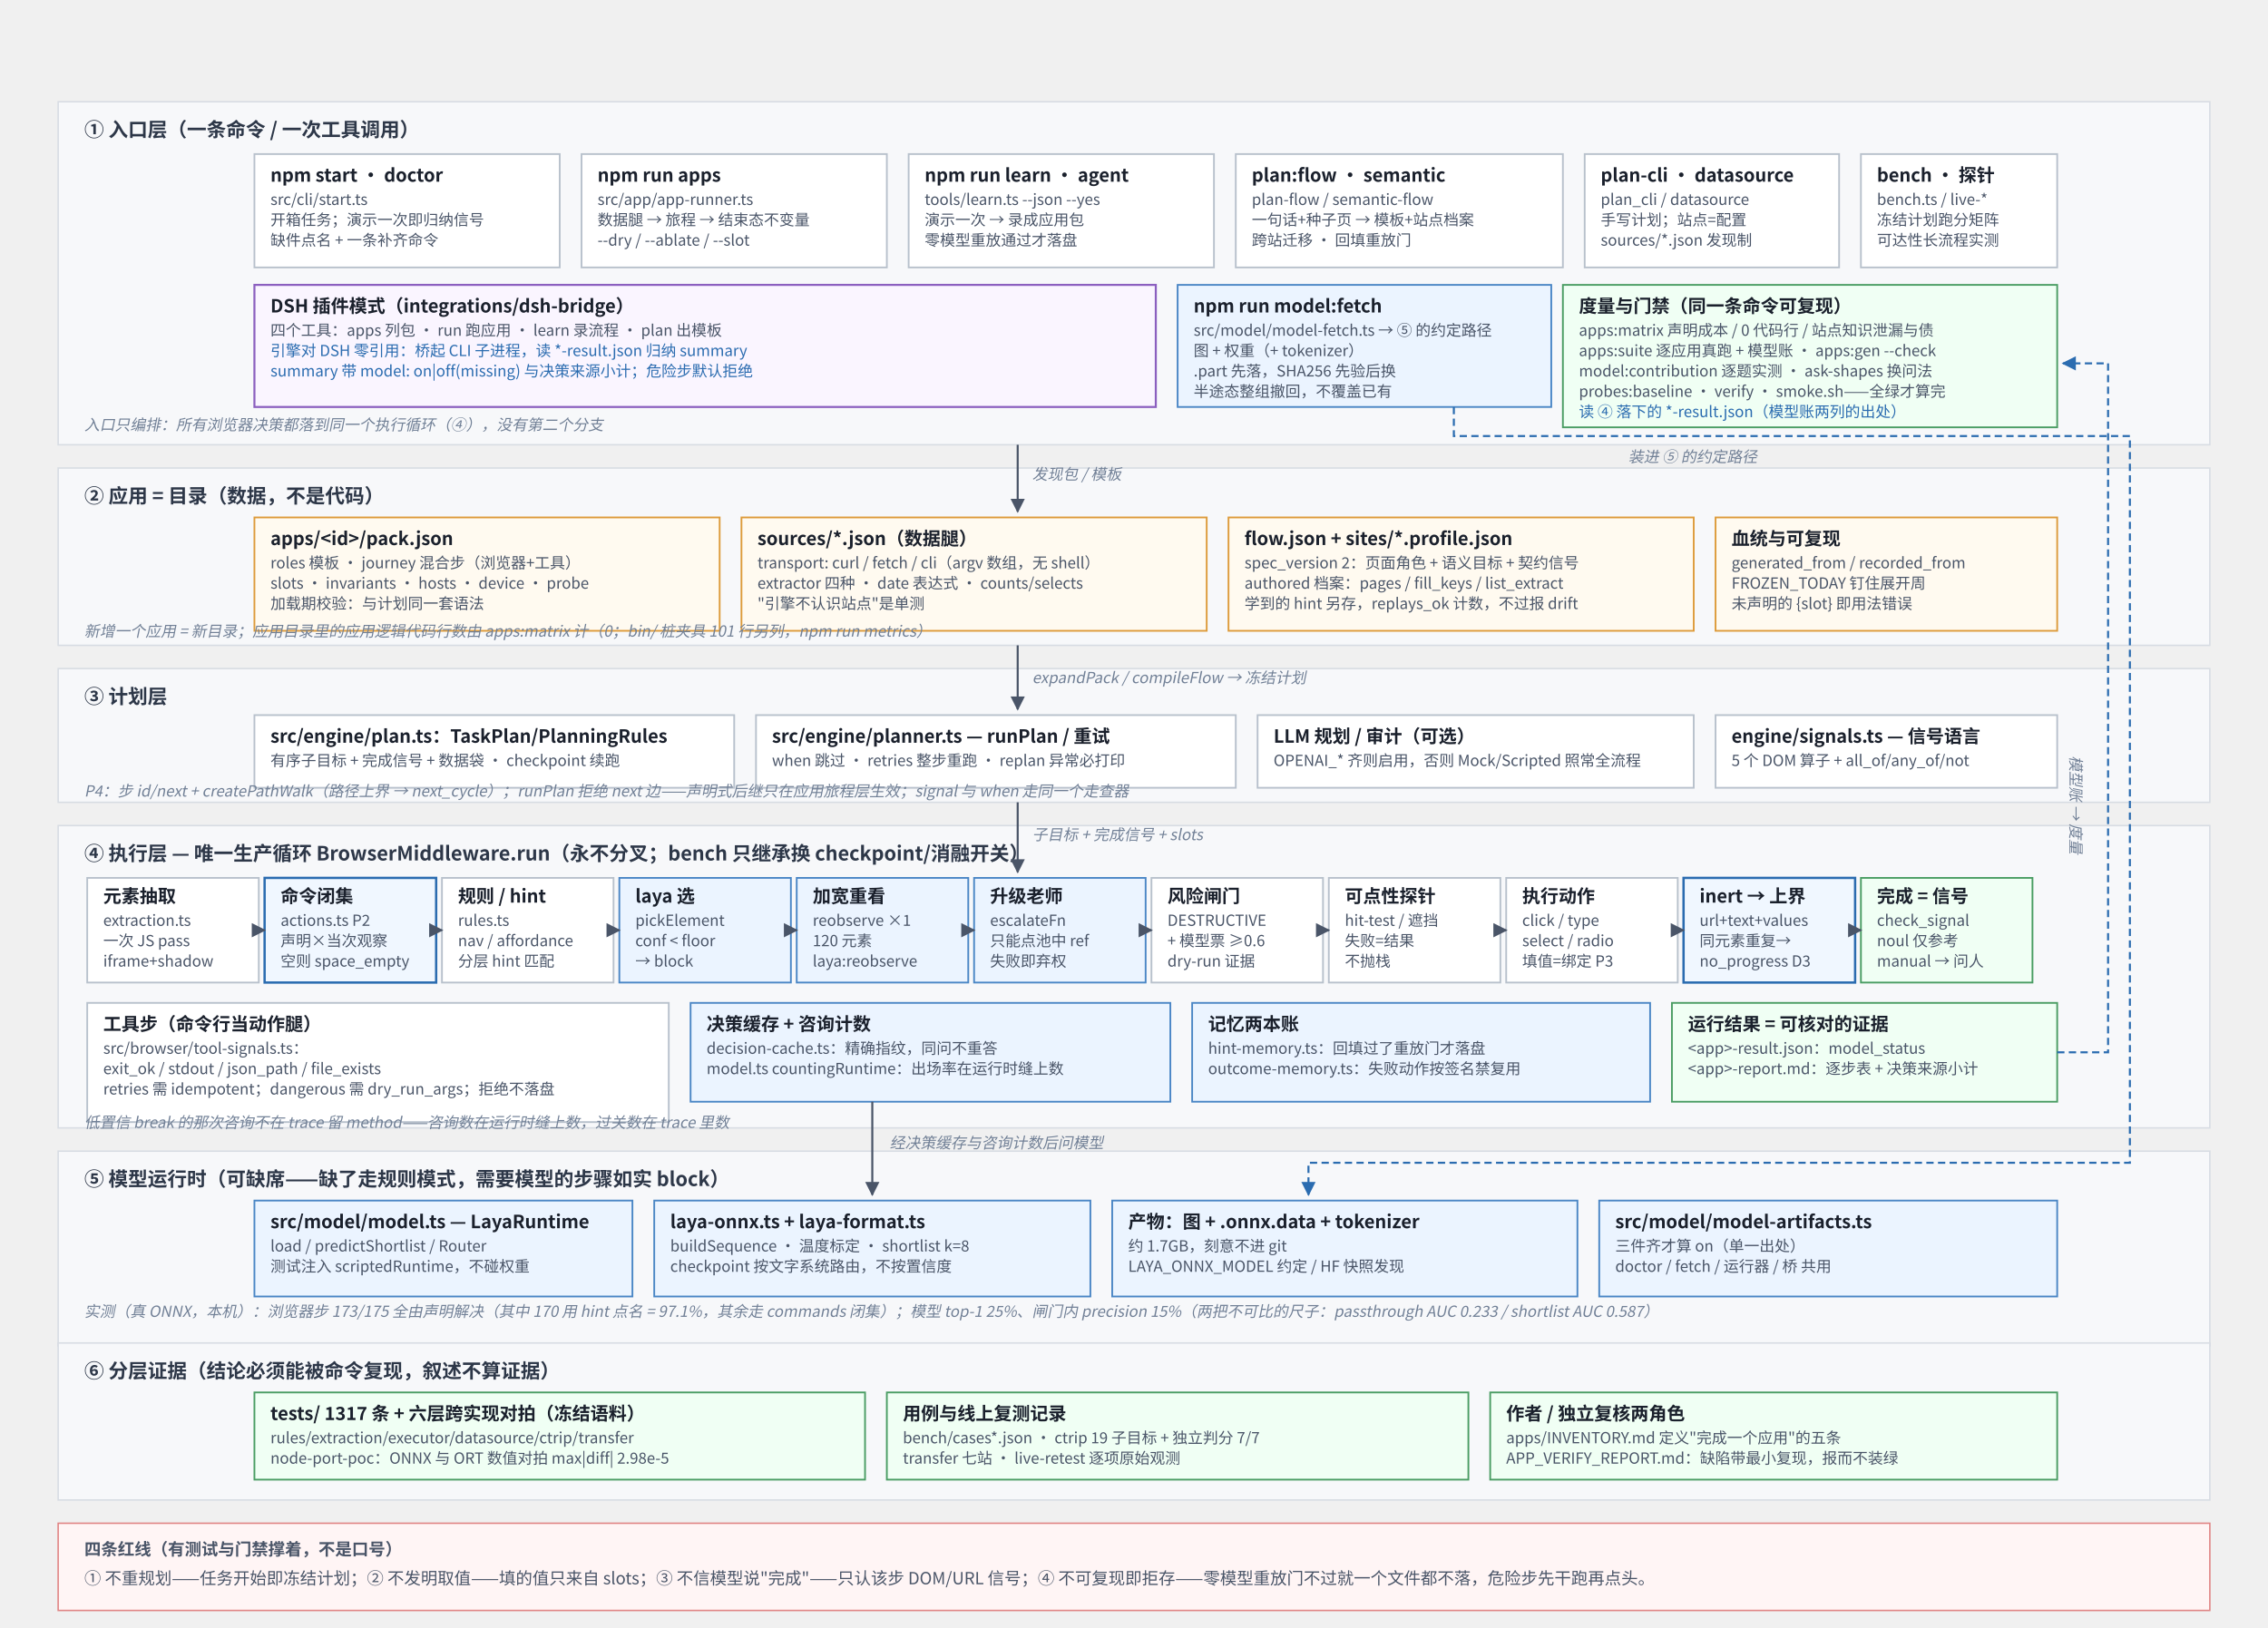
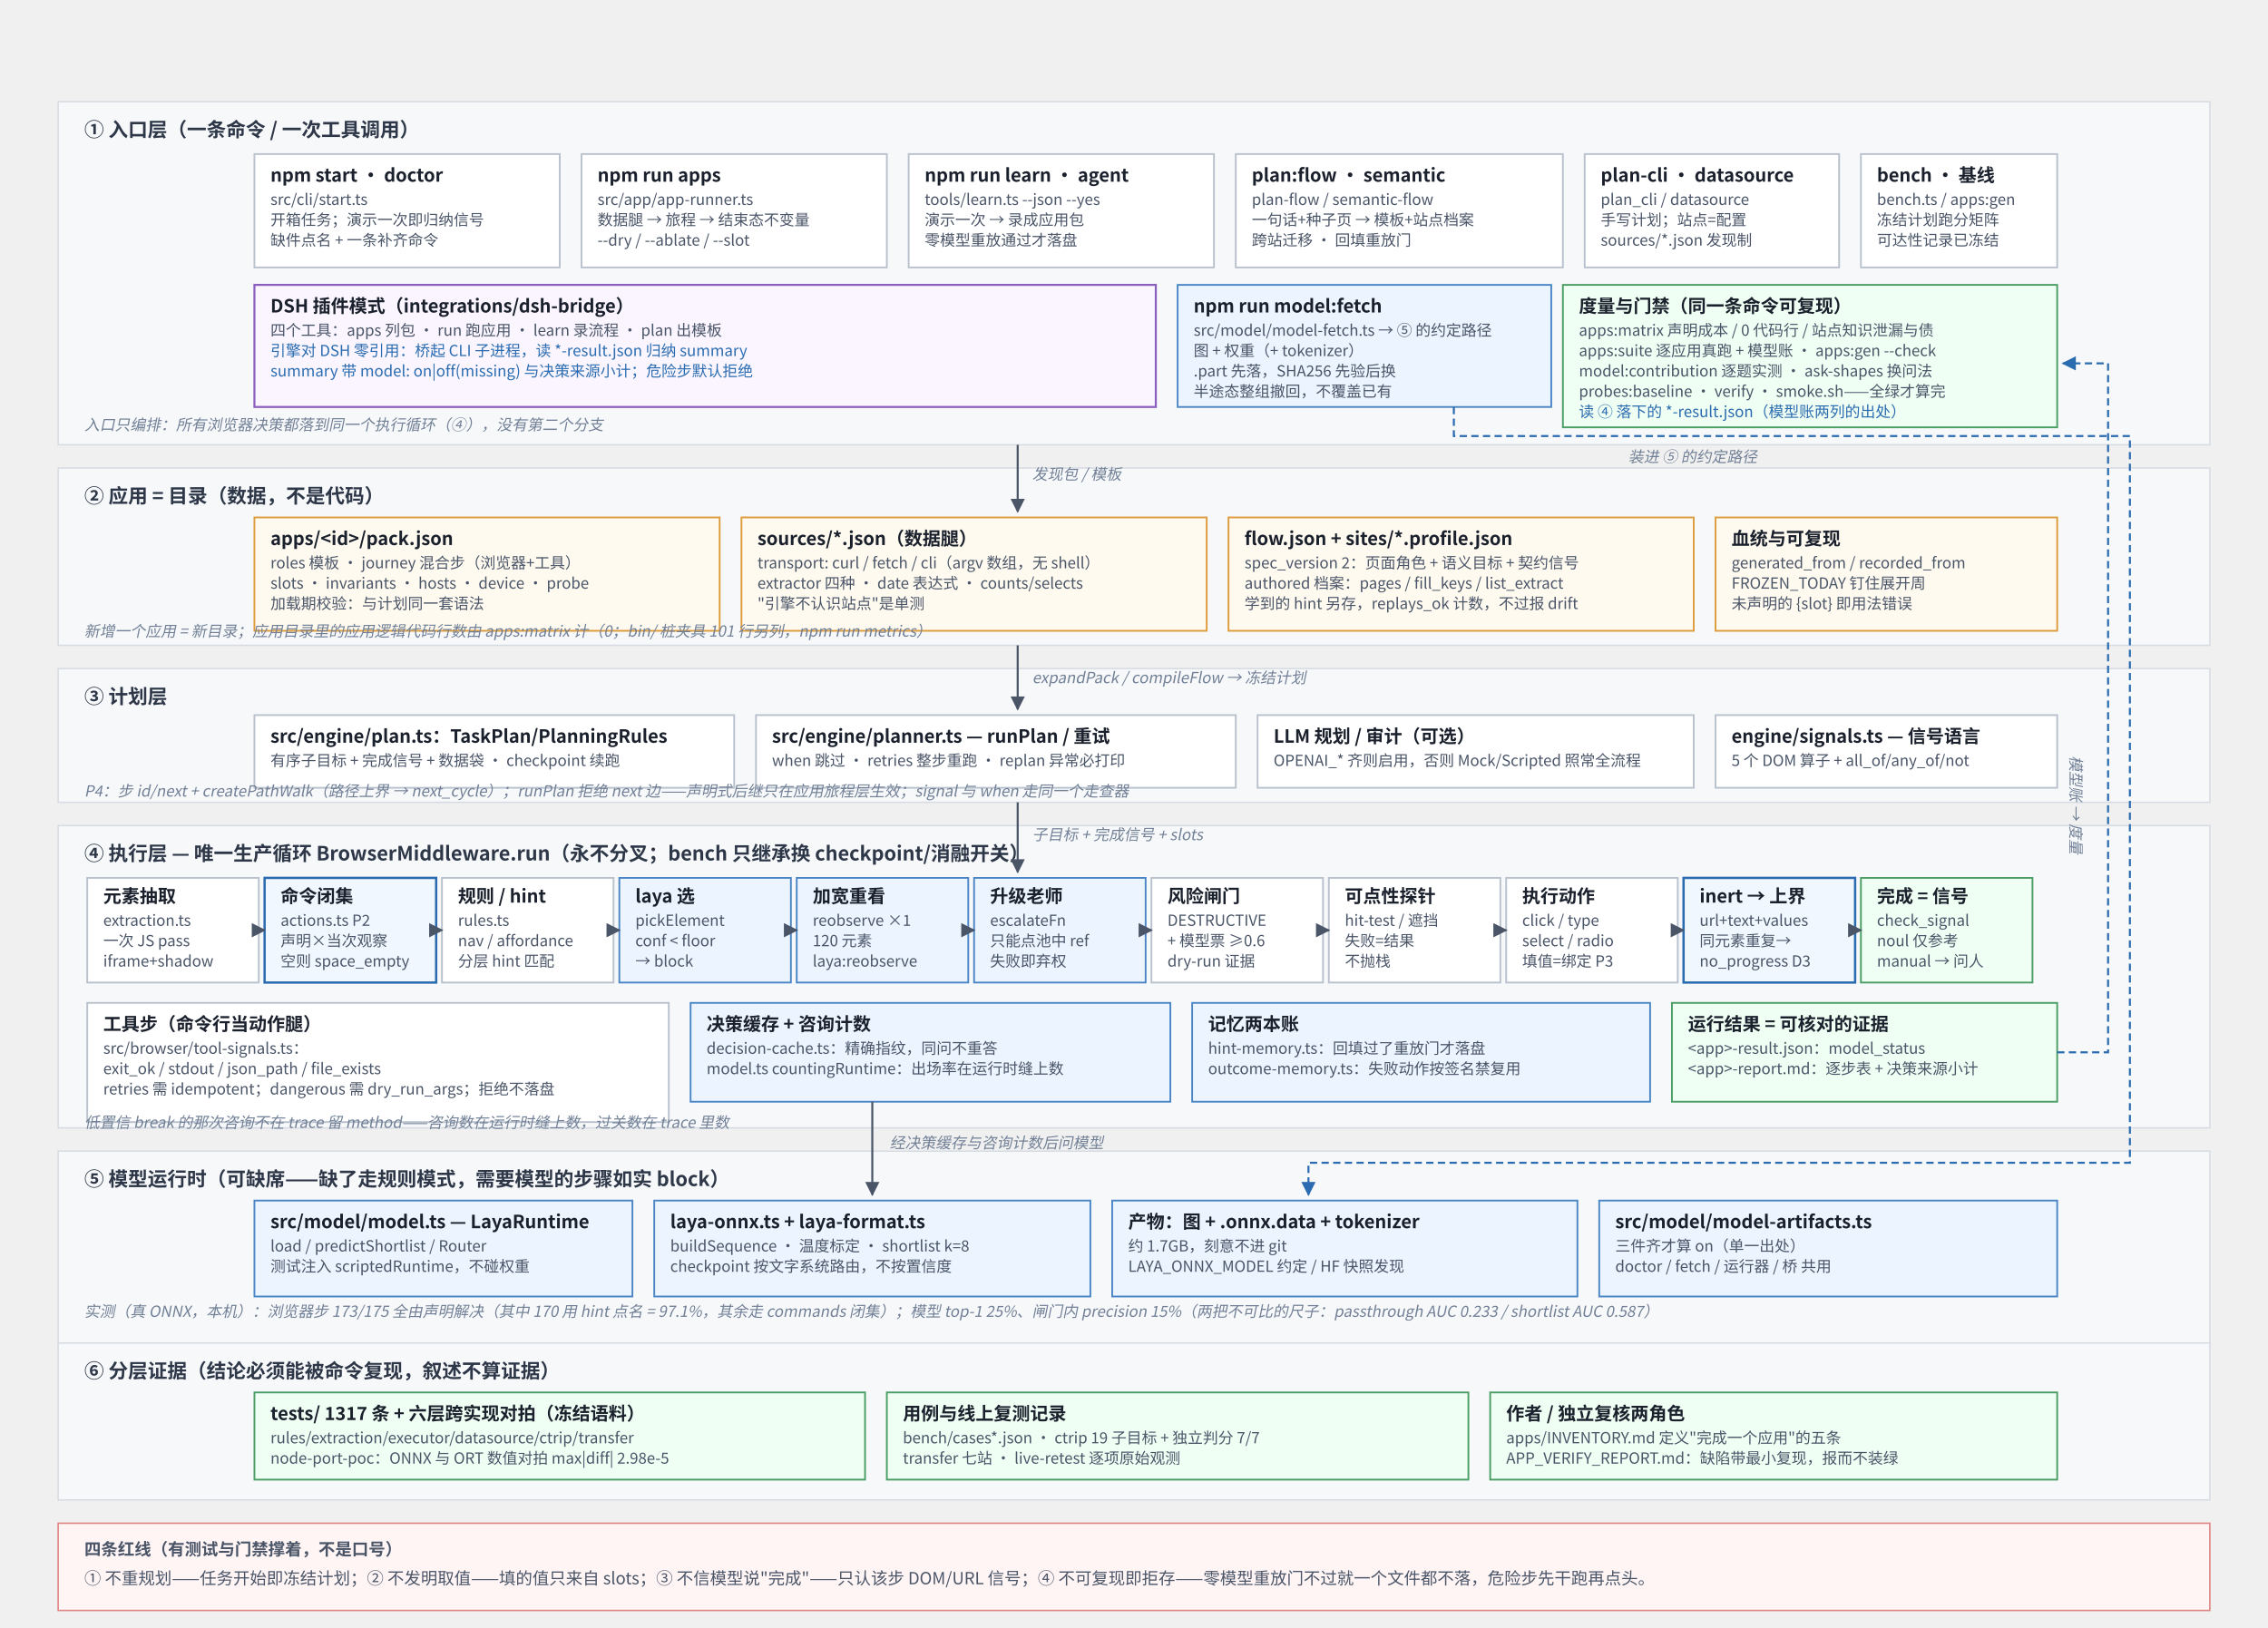
<svg xmlns="http://www.w3.org/2000/svg" width="1560" height="1120" viewBox="0 0 1560 1120" font-family="'PingFang SC','Microsoft YaHei','Noto Sans CJK SC','Source Han Sans CN','Helvetica Neue',Arial,sans-serif">
  <defs>
    <marker id="arr" viewBox="0 0 10 10" refX="9" refY="5" markerWidth="7" markerHeight="7" orient="auto-start-reverse">
      <path d="M0,0 L10,5 L0,10 z" fill="#4a5568" />
    </marker>
    <marker id="arrB" viewBox="0 0 10 10" refX="9" refY="5" markerWidth="7" markerHeight="7" orient="auto-start-reverse">
      <path d="M0,0 L10,5 L0,10 z" fill="#2b6cb0" />
    </marker>
    <style>
.band{fill:#f7f8fa;stroke:#d7dce3;stroke-width:1}
.red{fill:#fff5f5;stroke:#e08383}
.lay{fill:#2d3748;font-size:13.5px;font-weight:700}
.bx{fill:#fff;stroke:#b8c1cc;stroke-width:1.2}
.bxd{fill:#fffaf0;stroke:#dd9b3b;stroke-width:1.2}
.bxm{fill:#ebf4ff;stroke:#4a86c5;stroke-width:1.2}
.bxe{fill:#f0fff4;stroke:#4a9d63;stroke-width:1.2}
.bxp{fill:#faf5ff;stroke:#8b5fbf;stroke-width:1.4}
.bxnew{fill:#f0f7ff;stroke:#2b6cb0;stroke-width:1.6}
.t{fill:#1a202c;font-size:12.5px;font-weight:600}
.s{fill:#4a5568;font-size:10.5px}
.sm{fill:#2b6cb0;font-size:10.5px}
.ln{stroke:#4a5568;stroke-width:1.4;fill:none}
.lnb{stroke:#2b6cb0;stroke-width:1.4;fill:none;stroke-dasharray:5 3}
.lbl{fill:#718096;font-size:10.5px;font-style:italic}
.foot{fill:#4a5568;font-size:11.5px}
</style>
  </defs>
  <rect x="40" y="70" width="1480" height="236" class="band" />
  <text x="58" y="94" class="lay">① 入口层（一条命令 / 一次工具调用）</text>
  <rect x="175" y="106" width="210" height="78" class="bx" />
  <text x="186" y="125" class="t" font-size="12.5">npm start · doctor</text>
  <text x="186" y="141" class="s">src/cli/start.ts</text>
  <text x="186" y="155" class="s">开箱任务；演示一次即归纳信号</text>
  <text x="186" y="169" class="s">缺件点名 + 一条补齐命令</text>
  <rect x="400" y="106" width="210" height="78" class="bx" />
  <text x="411" y="125" class="t" font-size="12.5">npm run apps</text>
  <text x="411" y="141" class="s">src/app/app-runner.ts</text>
  <text x="411" y="155" class="s">数据腿 → 旅程 → 结束态不变量</text>
  <text x="411" y="169" class="s">--dry / --ablate / --slot</text>
  <rect x="625" y="106" width="210" height="78" class="bx" />
  <text x="636" y="125" class="t" font-size="12.5">npm run learn · agent</text>
  <text x="636" y="141" class="s">tools/learn.ts --json --yes</text>
  <text x="636" y="155" class="s">演示一次 → 录成应用包</text>
  <text x="636" y="169" class="s">零模型重放通过才落盘</text>
  <rect x="850" y="106" width="225" height="78" class="bx" />
  <text x="861" y="125" class="t" font-size="12.5">plan:flow · semantic</text>
  <text x="861" y="141" class="s">plan-flow / semantic-flow</text>
  <text x="861" y="155" class="s">一句话+种子页 → 模板+站点档案</text>
  <text x="861" y="169" class="s">跨站迁移 · 回填重放门</text>
  <rect x="1090" y="106" width="175" height="78" class="bx" />
  <text x="1101" y="125" class="t" font-size="12.5">plan-cli · datasource</text>
  <text x="1101" y="141" class="s">plan_cli / datasource</text>
  <text x="1101" y="155" class="s">手写计划；站点=配置</text>
  <text x="1101" y="169" class="s">sources/*.json 发现制</text>
  <rect x="1280" y="106" width="135" height="78" class="bx" />
-   <text x="1291" y="125" class="t" font-size="12.5">bench · 探针</text>
-   <text x="1291" y="141" class="s">bench.ts / live-*</text>
+   <text x="1291" y="125" class="t" font-size="12.5">bench · 基线</text>
+   <text x="1291" y="141" class="s">bench.ts / apps:gen</text>
  <text x="1291" y="155" class="s">冻结计划跑分矩阵</text>
-   <text x="1291" y="169" class="s">可达性长流程实测</text>
+   <text x="1291" y="169" class="s">可达性记录已冻结</text>
  <rect x="175" y="196" width="620" height="84" class="bxp" />
  <text x="186" y="215" class="t" font-size="12.5">DSH 插件模式（integrations/dsh-bridge）</text>
  <text x="186" y="231" class="s">四个工具：apps 列包 · run 跑应用 · learn 录流程 · plan 出模板</text>
  <text x="186" y="245" class="sm">引擎对 DSH 零引用：桥起 CLI 子进程，读 *-result.json 归纳 summary</text>
  <text x="186" y="259" class="sm">summary 带 model: on|off(missing) 与决策来源小计；危险步默认拒绝</text>
  <rect x="810" y="196" width="257" height="84" class="bxm" />
  <text x="821" y="215" class="t" font-size="12.5">npm run model:fetch</text>
  <text x="821" y="231" class="s">src/model/model-fetch.ts → ⑤ 的约定路径</text>
  <text x="821" y="245" class="s">图 + 权重（+ tokenizer）</text>
  <text x="821" y="259" class="s">.part 先落，SHA256 先验后换</text>
  <text x="821" y="273" class="s">半途态整组撤回，不覆盖已有</text>
  <rect x="1075" y="196" width="340" height="98" class="bxe" />
  <text x="1086" y="215" class="t" font-size="12.5">度量与门禁（同一条命令可复现）</text>
  <text x="1086" y="231" class="s">apps:matrix 声明成本 / 0 代码行 / 站点知识泄漏与债</text>
  <text x="1086" y="245" class="s">apps:suite 逐应用真跑 + 模型账 · apps:gen --check</text>
  <text x="1086" y="259" class="s">model:contribution 逐题实测 · ask-shapes 换问法</text>
  <text x="1086" y="273" class="s">probes:baseline · verify · smoke.sh——全绿才算完</text>
  <text x="1086" y="287" class="sm">读 ④ 落下的 *-result.json（模型账两列的出处）</text>
  <text x="58" y="296" class="lbl">入口只编排：所有浏览器决策都落到同一个执行循环（④），没有第二个分支</text>
  <rect x="40" y="322" width="1480" height="122" class="band" />
  <text x="58" y="346" class="lay">② 应用 = 目录（数据，不是代码）</text>
  <rect x="175" y="356" width="320" height="78" class="bxd" />
  <text x="186" y="375" class="t" font-size="12.5">apps/&lt;id&gt;/pack.json</text>
  <text x="186" y="391" class="s">roles 模板 · journey 混合步（浏览器+工具）</text>
  <text x="186" y="405" class="s">slots · invariants · hosts · device · probe</text>
  <text x="186" y="419" class="s">加载期校验：与计划同一套语法</text>
  <rect x="510" y="356" width="320" height="78" class="bxd" />
  <text x="521" y="375" class="t" font-size="12.5">sources/*.json（数据腿）</text>
  <text x="521" y="391" class="s">transport: curl / fetch / cli（argv 数组，无 shell）</text>
  <text x="521" y="405" class="s">extractor 四种 · date 表达式 · counts/selects</text>
  <text x="521" y="419" class="s">"引擎不认识站点"是单测</text>
  <rect x="845" y="356" width="320" height="78" class="bxd" />
  <text x="856" y="375" class="t" font-size="12.5">flow.json + sites/*.profile.json</text>
  <text x="856" y="391" class="s">spec_version 2：页面角色 + 语义目标 + 契约信号</text>
  <text x="856" y="405" class="s">authored 档案：pages / fill_keys / list_extract</text>
  <text x="856" y="419" class="s">学到的 hint 另存，replays_ok 计数，不过报 drift</text>
  <rect x="1180" y="356" width="235" height="78" class="bxd" />
  <text x="1191" y="375" class="t" font-size="12.5">血统与可复现</text>
  <text x="1191" y="391" class="s">generated_from / recorded_from</text>
  <text x="1191" y="405" class="s">FROZEN_TODAY 钉住展开周</text>
  <text x="1191" y="419" class="s">未声明的 {slot} 即用法错误</text>
  <text x="58" y="438" class="lbl">新增一个应用 = 新目录；应用目录里的应用逻辑代码行数由 apps:matrix 计（0；bin/ 桩夹具 101 行另列，npm run metrics）</text>
  <rect x="40" y="460" width="1480" height="92" class="band" />
  <text x="58" y="484" class="lay">③ 计划层</text>
  <rect x="175" y="492" width="330" height="50" class="bx" />
  <text x="186" y="511" class="t" font-size="12.5">src/engine/plan.ts：TaskPlan/PlanningRules</text>
  <text x="186" y="527" class="s">有序子目标 + 完成信号 + 数据袋 · checkpoint 续跑</text>
  <rect x="520" y="492" width="330" height="50" class="bx" />
  <text x="531" y="511" class="t" font-size="12.5">src/engine/planner.ts — runPlan / 重试</text>
  <text x="531" y="527" class="s">when 跳过 · retries 整步重跑 · replan 异常必打印</text>
  <rect x="865" y="492" width="300" height="50" class="bx" />
  <text x="876" y="511" class="t" font-size="12.5">LLM 规划 / 审计（可选）</text>
  <text x="876" y="527" class="s">OPENAI_* 齐则启用，否则 Mock/Scripted 照常全流程</text>
  <rect x="1180" y="492" width="235" height="50" class="bx" />
  <text x="1191" y="511" class="t" font-size="12.5">engine/signals.ts — 信号语言</text>
  <text x="1191" y="527" class="s">5 个 DOM 算子 + all_of/any_of/not</text>
  <text x="58" y="548" class="lbl">P4：步 id/next + createPathWalk（路径上界 → next_cycle）；runPlan 拒绝 next 边——声明式后继只在应用旅程层生效；signal 与 when 走同一个走查器</text>
  <rect x="40" y="568" width="1480" height="208" class="band" />
  <text x="58" y="592" class="lay">④ 执行层 — 唯一生产循环 BrowserMiddleware.run（永不分叉；bench 只继承换 checkpoint/消融开关）</text>
  <rect x="60" y="604" width="118" height="72" class="bx" />
  <text x="71" y="621" class="t" font-size="11.5">元素抽取</text>
  <text x="71" y="637" class="s">extraction.ts</text>
  <text x="71" y="651" class="s">一次 JS pass</text>
  <text x="71" y="665" class="s">iframe+shadow</text>
  <rect x="182" y="604" width="118" height="72" class="bxnew" />
  <text x="193" y="621" class="t" font-size="11.5">命令闭集</text>
  <text x="193" y="637" class="s">actions.ts P2</text>
  <text x="193" y="651" class="s">声明×当次观察</text>
  <text x="193" y="665" class="s">空则 space_empty</text>
  <path class="ln" d="M178,640 H182" marker-end="url(#arr)" />
  <rect x="304" y="604" width="118" height="72" class="bx" />
  <text x="315" y="621" class="t" font-size="11.5">规则 / hint</text>
  <text x="315" y="637" class="s">rules.ts</text>
  <text x="315" y="651" class="s">nav / affordance</text>
  <text x="315" y="665" class="s">分层 hint 匹配</text>
  <path class="ln" d="M300,640 H304" marker-end="url(#arr)" />
  <rect x="426" y="604" width="118" height="72" class="bxm" />
  <text x="437" y="621" class="t" font-size="11.5">laya 选</text>
  <text x="437" y="637" class="s">pickElement</text>
  <text x="437" y="651" class="s">conf &lt; floor</text>
  <text x="437" y="665" class="s">→ block</text>
  <path class="ln" d="M422,640 H426" marker-end="url(#arr)" />
  <rect x="548" y="604" width="118" height="72" class="bxm" />
  <text x="559" y="621" class="t" font-size="11.5">加宽重看</text>
  <text x="559" y="637" class="s">reobserve ×1</text>
  <text x="559" y="651" class="s">120 元素</text>
  <text x="559" y="665" class="s">laya:reobserve</text>
  <path class="ln" d="M544,640 H548" marker-end="url(#arr)" />
  <rect x="670" y="604" width="118" height="72" class="bxm" />
  <text x="681" y="621" class="t" font-size="11.5">升级老师</text>
  <text x="681" y="637" class="s">escalateFn</text>
  <text x="681" y="651" class="s">只能点池中 ref</text>
  <text x="681" y="665" class="s">失败即弃权</text>
  <path class="ln" d="M666,640 H670" marker-end="url(#arr)" />
  <rect x="792" y="604" width="118" height="72" class="bx" />
  <text x="803" y="621" class="t" font-size="11.5">风险闸门</text>
  <text x="803" y="637" class="s">DESTRUCTIVE</text>
  <text x="803" y="651" class="s">+ 模型票 ≥0.6</text>
  <text x="803" y="665" class="s">dry-run 证据</text>
  <path class="ln" d="M788,640 H792" marker-end="url(#arr)" />
  <rect x="914" y="604" width="118" height="72" class="bx" />
  <text x="925" y="621" class="t" font-size="11.5">可点性探针</text>
  <text x="925" y="637" class="s">hit-test / 遮挡</text>
  <text x="925" y="651" class="s">失败=结果</text>
  <text x="925" y="665" class="s">不抛栈</text>
  <path class="ln" d="M910,640 H914" marker-end="url(#arr)" />
  <rect x="1036" y="604" width="118" height="72" class="bx" />
  <text x="1047" y="621" class="t" font-size="11.5">执行动作</text>
  <text x="1047" y="637" class="s">click / type</text>
  <text x="1047" y="651" class="s">select / radio</text>
  <text x="1047" y="665" class="s">填值=绑定 P3</text>
  <path class="ln" d="M1032,640 H1036" marker-end="url(#arr)" />
  <rect x="1158" y="604" width="118" height="72" class="bxnew" />
  <text x="1169" y="621" class="t" font-size="11.5">inert → 上界</text>
  <text x="1169" y="637" class="s">url+text+values</text>
  <text x="1169" y="651" class="s">同元素重复→</text>
  <text x="1169" y="665" class="s">no_progress D3</text>
  <path class="ln" d="M1154,640 H1158" marker-end="url(#arr)" />
  <rect x="1280" y="604" width="118" height="72" class="bxe" />
  <text x="1291" y="621" class="t" font-size="11.5">完成 = 信号</text>
  <text x="1291" y="637" class="s">check_signal</text>
  <text x="1291" y="651" class="s">noul 仅参考</text>
  <text x="1291" y="665" class="s">manual → 问人</text>
  <path class="ln" d="M1276,640 H1280" marker-end="url(#arr)" />
  <rect x="60" y="690" width="400" height="82" class="bx" />
  <text x="71" y="709" class="t" font-size="12.5">工具步（命令行当动作腿）</text>
  <text x="71" y="725" class="s">src/browser/tool-signals.ts：</text>
  <text x="71" y="739" class="s">exit_ok / stdout / json_path / file_exists</text>
  <text x="71" y="753" class="s">retries 需 idempotent；dangerous 需 dry_run_args；拒绝不落盘</text>
  <rect x="475" y="690" width="330" height="68" class="bxm" />
  <text x="486" y="709" class="t" font-size="12.5">决策缓存 + 咨询计数</text>
  <text x="486" y="725" class="s">decision-cache.ts：精确指纹，同问不重答</text>
  <text x="486" y="739" class="s">model.ts countingRuntime：出场率在运行时缝上数</text>
  <rect x="820" y="690" width="315" height="68" class="bxm" />
  <text x="831" y="709" class="t" font-size="12.5">记忆两本账</text>
  <text x="831" y="725" class="s">hint-memory.ts：回填过了重放门才落盘</text>
  <text x="831" y="739" class="s">outcome-memory.ts：失败动作按签名禁复用</text>
  <rect x="1150" y="690" width="265" height="68" class="bxe" />
  <text x="1161" y="709" class="t" font-size="12.5">运行结果 = 可核对的证据</text>
  <text x="1161" y="725" class="s">&lt;app&gt;-result.json：model_status</text>
  <text x="1161" y="739" class="s">&lt;app&gt;-report.md：逐步表 + 决策来源小计</text>
  <text x="58" y="776" class="lbl">低置信 break 的那次咨询不在 trace 留 method——咨询数在运行时缝上数，过关数在 trace 里数</text>
  <rect x="40" y="792" width="1480" height="134" class="band" />
  <text x="58" y="816" class="lay">⑤ 模型运行时（可缺席——缺了走规则模式，需要模型的步骤如实 block）</text>
  <rect x="175" y="826" width="260" height="66" class="bxm" />
  <text x="186" y="845" class="t" font-size="12.5">src/model/model.ts — LayaRuntime</text>
  <text x="186" y="861" class="s">load / predictShortlist / Router</text>
  <text x="186" y="875" class="s">测试注入 scriptedRuntime，不碰权重</text>
  <rect x="450" y="826" width="300" height="66" class="bxm" />
  <text x="461" y="845" class="t" font-size="12.5">laya-onnx.ts + laya-format.ts</text>
  <text x="461" y="861" class="s">buildSequence · 温度标定 · shortlist k=8</text>
  <text x="461" y="875" class="s">checkpoint 按文字系统路由，不按置信度</text>
  <rect x="765" y="826" width="320" height="66" class="bxm" />
  <text x="776" y="845" class="t" font-size="12.5">产物：图 + .onnx.data + tokenizer</text>
  <text x="776" y="861" class="s">约 1.7GB，刻意不进 git</text>
  <text x="776" y="875" class="s">LAYA_ONNX_MODEL 约定 / HF 快照发现</text>
  <rect x="1100" y="826" width="315" height="66" class="bxm" />
  <text x="1111" y="845" class="t" font-size="12.5">src/model/model-artifacts.ts</text>
  <text x="1111" y="861" class="s">三件齐才算 on（单一出处）</text>
  <text x="1111" y="875" class="s">doctor / fetch / 运行器 / 桥 共用</text>
  <text x="58" y="906" class="lbl">实测（真 ONNX，本机）：浏览器步 173/175 全由声明解决（其中 170 用 hint 点名 = 97.1%，其余走 commands 闭集）；模型 top-1 25%、闸门内 precision 15%（两把不可比的尺子：passthrough AUC 0.233 / shortlist AUC 0.587）</text>
  <rect x="40" y="924" width="1480" height="108" class="band" />
  <text x="58" y="948" class="lay">⑥ 分层证据（结论必须能被命令复现，叙述不算证据）</text>
  <rect x="175" y="958" width="420" height="60" class="bxe" />
  <text x="186" y="977" class="t" font-size="12.5">tests/ 1317 条 + 六层跨实现对拍（冻结语料）</text>
  <text x="186" y="993" class="s">rules/extraction/executor/datasource/ctrip/transfer</text>
  <text x="186" y="1007" class="s">node-port-poc：ONNX 与 ORT 数值对拍 max|diff| 2.98e-5</text>
  <rect x="610" y="958" width="400" height="60" class="bxe" />
  <text x="621" y="977" class="t" font-size="12.5">用例与线上复测记录</text>
  <text x="621" y="993" class="s">bench/cases*.json · ctrip 19 子目标 + 独立判分 7/7</text>
  <text x="621" y="1007" class="s">transfer 七站 · live-retest 逐项原始观测</text>
  <rect x="1025" y="958" width="390" height="60" class="bxe" />
  <text x="1036" y="977" class="t" font-size="12.5">作者 / 独立复核两角色</text>
  <text x="1036" y="993" class="s">apps/INVENTORY.md 定义"完成一个应用"的五条</text>
  <text x="1036" y="1007" class="s">APP_VERIFY_REPORT.md：缺陷带最小复现，报而不装绿</text>
  <path class="ln" d="M700,306 V352" marker-end="url(#arr)" />
  <text x="710" y="330" class="lbl">发现包 / 模板</text>
  <path class="ln" d="M700,444 V488" marker-end="url(#arr)" />
  <text x="710" y="470" class="lbl">expandPack / compileFlow → 冻结计划</text>
  <path class="ln" d="M700,552 V600" marker-end="url(#arr)" />
  <text x="710" y="578" class="lbl">子目标 + 完成信号 + slots</text>
  <path class="ln" d="M600,758 V822" marker-end="url(#arr)" />
  <text x="612" y="790" class="lbl">经决策缓存与咨询计数后问模型</text>
  <path class="lnb" d="M1000,280 V300 H1465 V800 H900 V822" marker-end="url(#arrB)" />
  <path class="lnb" d="M1415,724 H1450 V250 H1419" marker-end="url(#arrB)" />
  <text x="1120" y="318" class="lbl">装进 ⑤ 的约定路径</text>
  <text x="1424" y="520" class="lbl" transform="rotate(90 1424 520)">模型账 → 度量</text>
  <rect x="40" y="1048" width="1480" height="60" class="band red" />
  <text x="58" y="1070" class="foot" font-weight="700">四条红线（有测试与门禁撑着，不是口号）</text>
  <text x="58" y="1090" class="foot">① 不重规划——任务开始即冻结计划；② 不发明取值——填的值只来自 slots；③ 不信模型说"完成"——只认该步 DOM/URL 信号；④ 不可复现即拒存——零模型重放门不过就一个文件都不落，危险步先干跑再点头。</text>
</svg>
